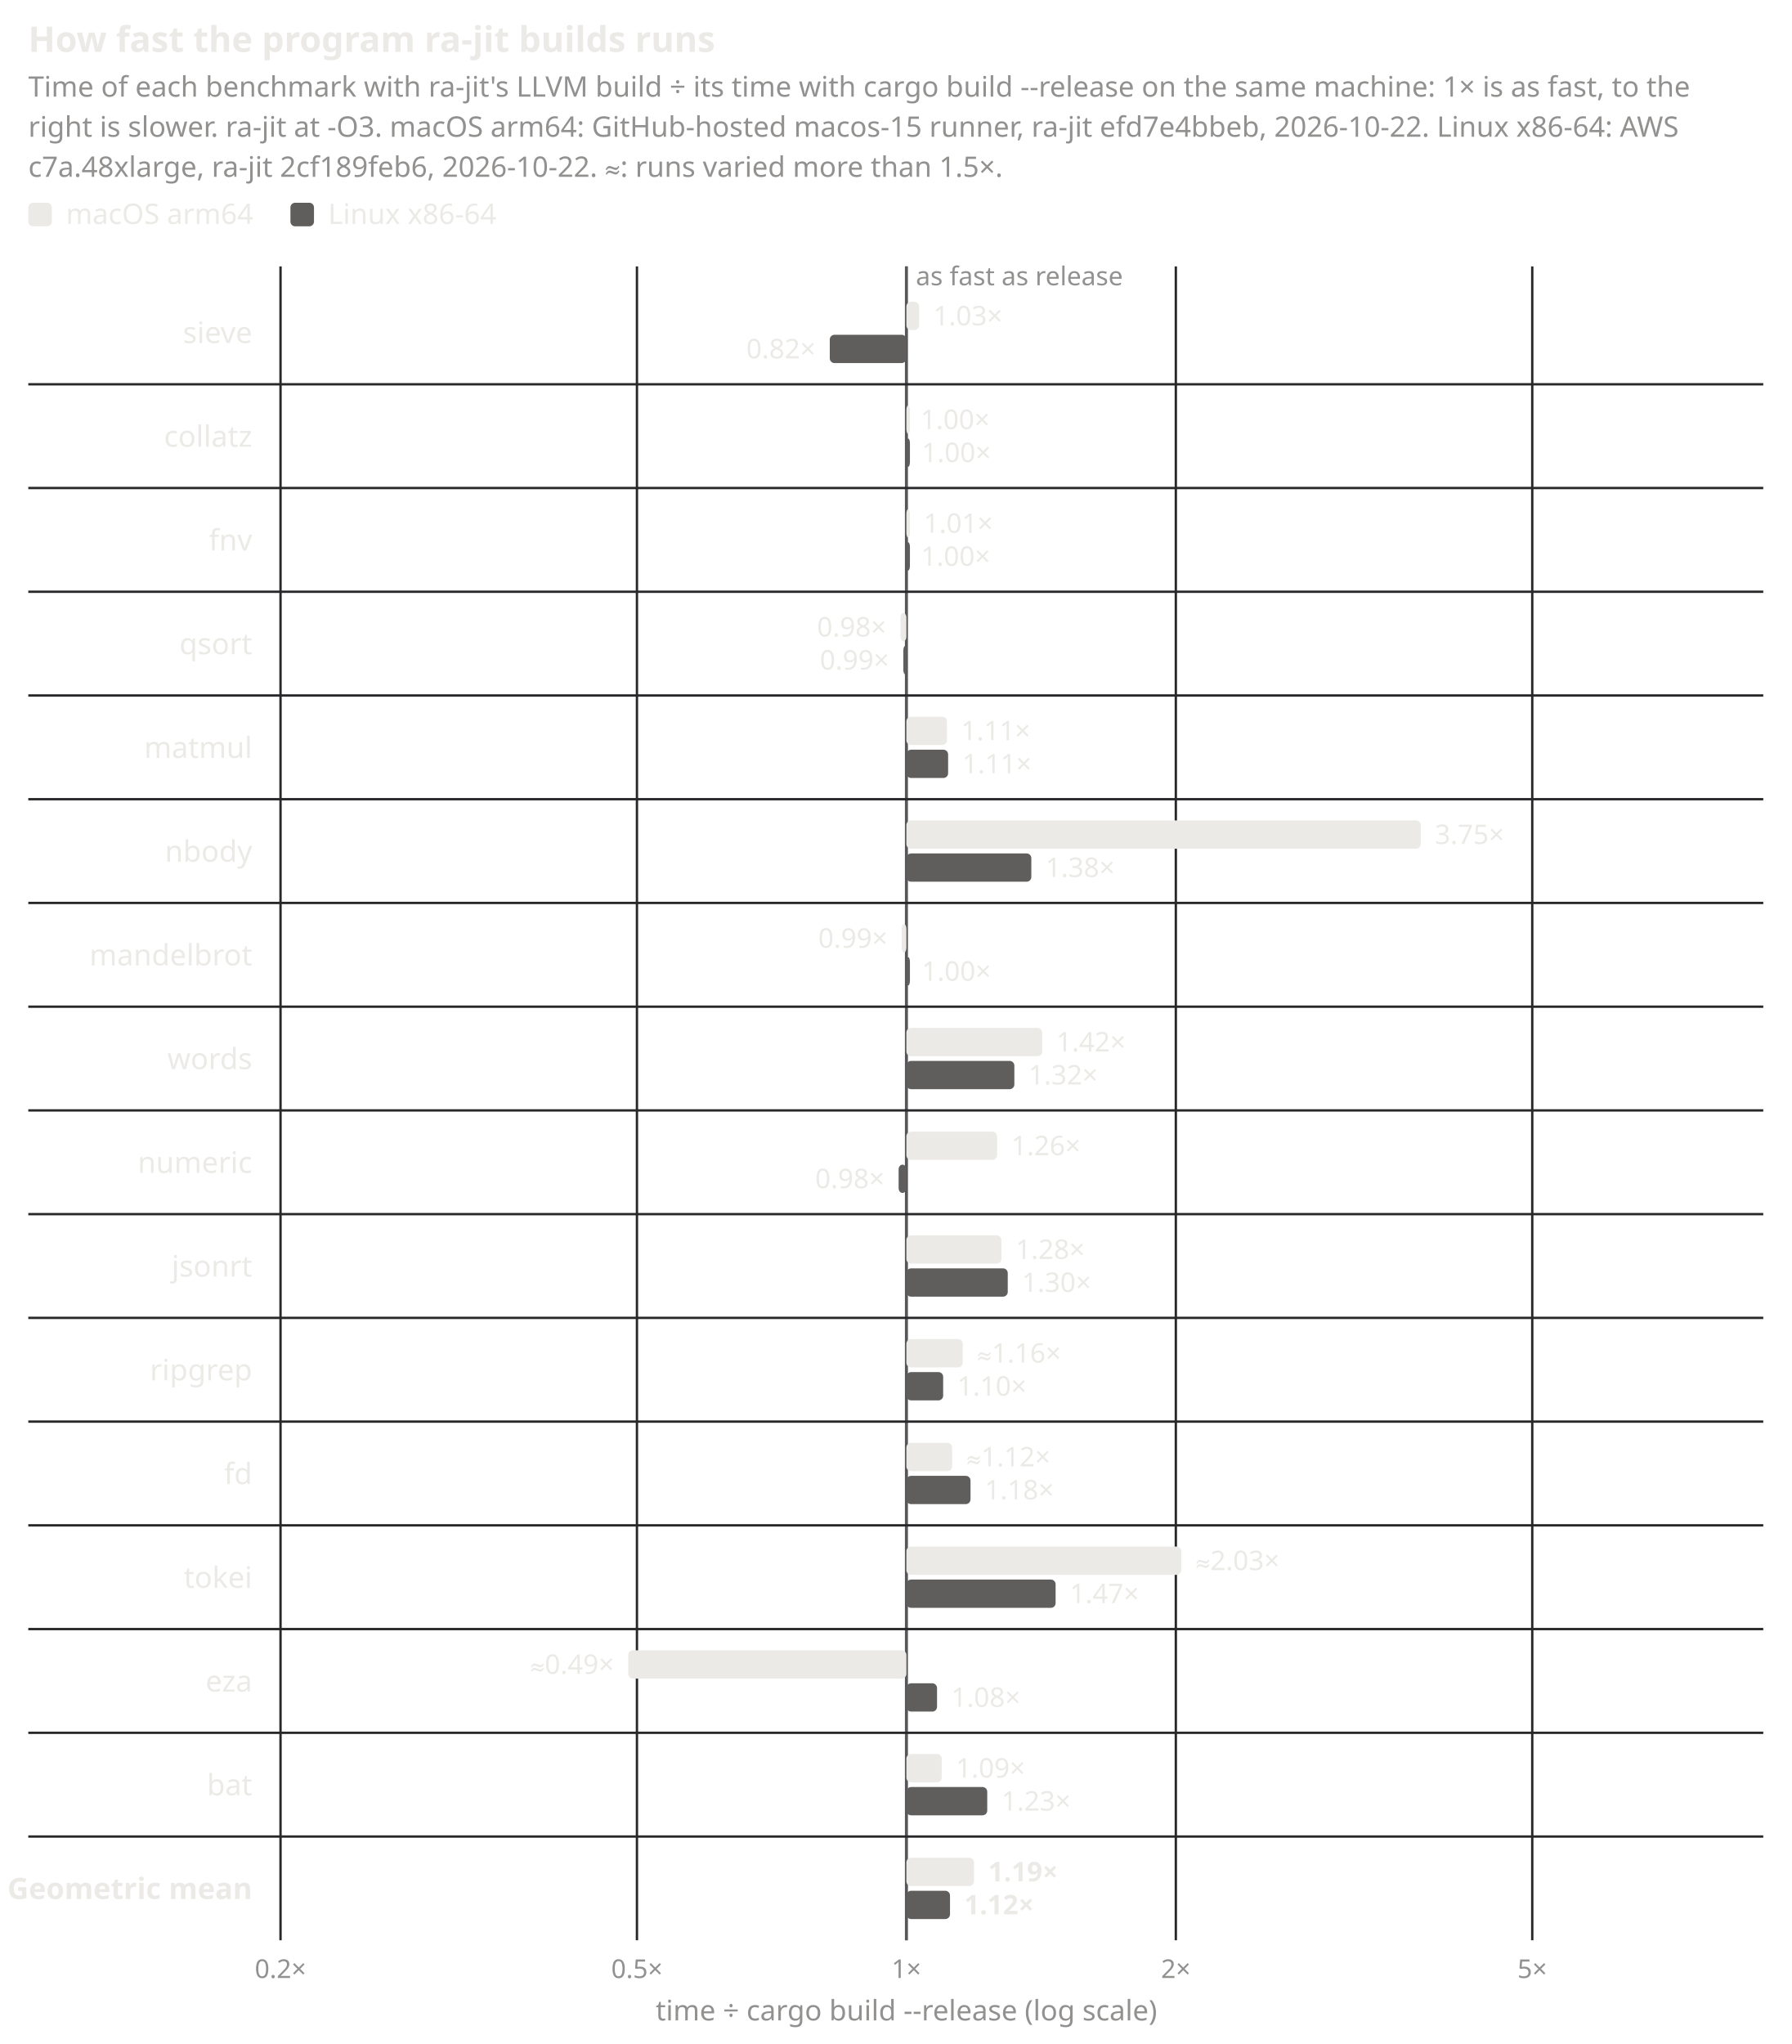
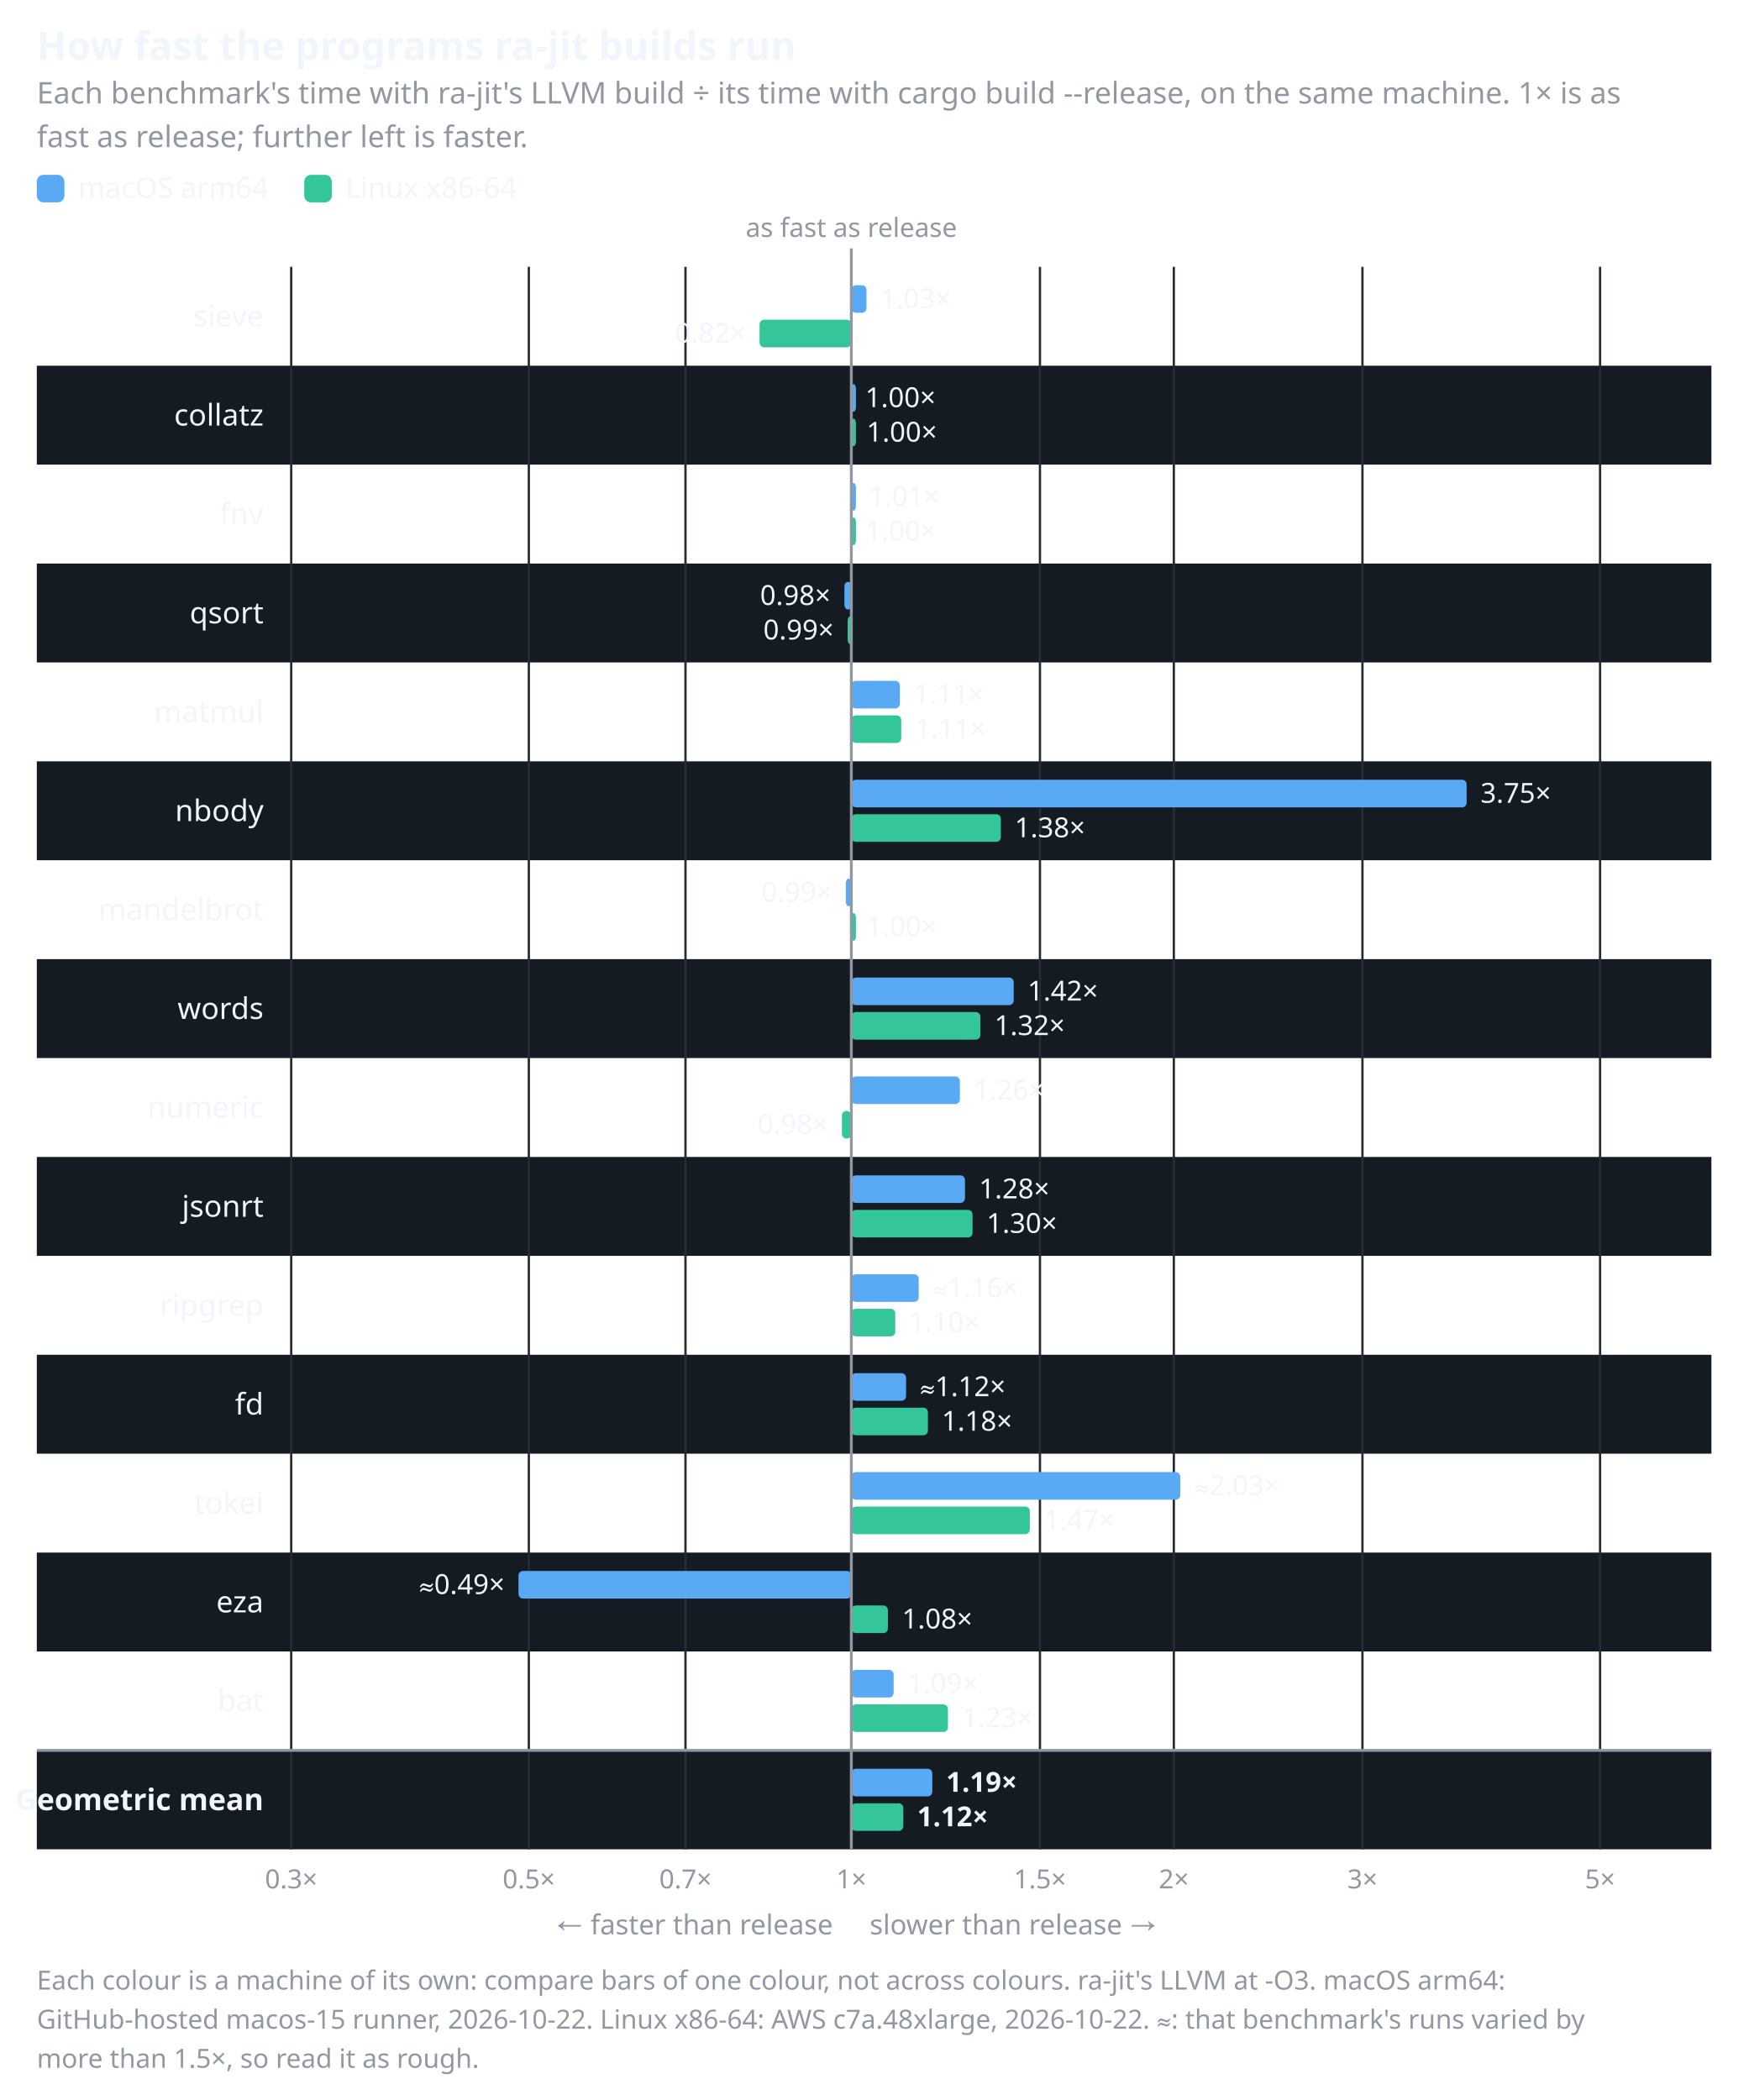
- <svg xmlns="http://www.w3.org/2000/svg" width="760" height="867" viewBox="0 0 760 867" font-family="-apple-system, BlinkMacSystemFont, 'Segoe UI', 'Noto Sans', Helvetica, Arial, sans-serif" role="img" aria-label="How fast the program ra-jit builds runs">
-   <text x="12" y="22" font-size="15" font-weight="600" fill="#ebeae6">How fast the program ra-jit builds runs</text>
-   <text x="12" y="41" font-size="12" fill="#929190">Time of each benchmark with ra-jit's LLVM build ÷ its time with cargo build --release on the same machine: 1× is as fast, to the</text>
-   <text x="12" y="58" font-size="12" fill="#929190">right is slower. ra-jit at -O3. macOS arm64: GitHub-hosted macos-15 runner, ra-jit efd7e4bbeb, 2026-10-22. Linux x86-64: AWS</text>
-   <text x="12" y="75" font-size="12" fill="#929190">c7a.48xlarge, ra-jit 2cf189feb6, 2026-10-22. ≈: runs varied more than 1.5×.</text>
-   <rect x="12" y="86" width="10" height="10" rx="2" fill="#ebeae6" />
-   <text x="28" y="95" font-size="12" fill="#ebeae6">macOS arm64</text>
-   <rect x="123.2" y="86" width="10" height="10" rx="2" fill="#5f5e5c" />
-   <text x="139.2" y="95" font-size="12" fill="#ebeae6">Linux x86-64</text>
-   <line x1="119.0" y1="113" x2="119.0" y2="823" stroke="#28282a" />
-   <text x="119.0" y="839" font-size="11" text-anchor="middle" fill="#929190">0.2×</text>
-   <line x1="270.2" y1="113" x2="270.2" y2="823" stroke="#28282a" />
-   <text x="270.2" y="839" font-size="11" text-anchor="middle" fill="#929190">0.5×</text>
-   <line x1="384.5" y1="113" x2="384.5" y2="823" stroke="#28282a" />
-   <text x="384.5" y="839" font-size="11" text-anchor="middle" fill="#929190">1×</text>
-   <line x1="498.8" y1="113" x2="498.8" y2="823" stroke="#28282a" />
-   <text x="498.8" y="839" font-size="11" text-anchor="middle" fill="#929190">2×</text>
-   <line x1="650.0" y1="113" x2="650.0" y2="823" stroke="#28282a" />
-   <text x="650.0" y="839" font-size="11" text-anchor="middle" fill="#929190">5×</text>
-   <line x1="384.5" y1="113" x2="384.5" y2="823" stroke="#57575a" stroke-width="1.25" />
-   <text x="388.5" y="121" font-size="11" fill="#929190">as fast as release</text>
-   <text x="384.5" y="857" font-size="12" text-anchor="middle" fill="#929190">time ÷ cargo build --release (log scale)</text>
-   <text x="107.0" y="145.5" font-size="12.5" text-anchor="end" fill="#ebeae6">sieve</text>
-   <rect x="384.5" y="128.0" width="5.4" height="12" rx="2" fill="#ebeae6" />
-   <text x="395.9" y="138.0" font-size="11.5" text-anchor="start" fill="#ebeae6" font-variant-numeric="tabular-nums">1.03×</text>
-   <rect x="352.0" y="142.0" width="32.5" height="12" rx="2" fill="#5f5e5c" />
-   <text x="346.0" y="152.0" font-size="11.5" text-anchor="end" fill="#ebeae6" font-variant-numeric="tabular-nums">0.82×</text>
-   <line x1="12" y1="163.0" x2="748" y2="163.0" stroke="#28282a" />
-   <text x="107.0" y="189.5" font-size="12.5" text-anchor="end" fill="#ebeae6">collatz</text>
-   <rect x="384.5" y="172.0" width="1.5" height="12" rx="2" fill="#ebeae6" />
-   <text x="390.5" y="182.0" font-size="11.5" text-anchor="start" fill="#ebeae6" font-variant-numeric="tabular-nums">1.00×</text>
-   <rect x="384.5" y="186.0" width="1.5" height="12" rx="2" fill="#5f5e5c" />
-   <text x="391.0" y="196.0" font-size="11.5" text-anchor="start" fill="#ebeae6" font-variant-numeric="tabular-nums">1.00×</text>
-   <line x1="12" y1="207.0" x2="748" y2="207.0" stroke="#28282a" />
-   <text x="107.0" y="233.5" font-size="12.5" text-anchor="end" fill="#ebeae6">fnv</text>
-   <rect x="384.5" y="216.0" width="1.5" height="12" rx="2" fill="#ebeae6" />
-   <text x="391.8" y="226.0" font-size="11.5" text-anchor="start" fill="#ebeae6" font-variant-numeric="tabular-nums">1.01×</text>
-   <rect x="384.5" y="230.0" width="1.5" height="12" rx="2" fill="#5f5e5c" />
-   <text x="390.7" y="240.0" font-size="11.5" text-anchor="start" fill="#ebeae6" font-variant-numeric="tabular-nums">1.00×</text>
-   <line x1="12" y1="251.0" x2="748" y2="251.0" stroke="#28282a" />
-   <text x="107.0" y="277.5" font-size="12.5" text-anchor="end" fill="#ebeae6">qsort</text>
-   <rect x="382.0" y="260.0" width="2.5" height="12" rx="2" fill="#ebeae6" />
-   <text x="376.0" y="270.0" font-size="11.5" text-anchor="end" fill="#ebeae6" font-variant-numeric="tabular-nums">0.98×</text>
-   <rect x="383.2" y="274.0" width="1.5" height="12" rx="2" fill="#5f5e5c" />
-   <text x="377.2" y="284.0" font-size="11.5" text-anchor="end" fill="#ebeae6" font-variant-numeric="tabular-nums">0.99×</text>
-   <line x1="12" y1="295.0" x2="748" y2="295.0" stroke="#28282a" />
-   <text x="107.0" y="321.5" font-size="12.5" text-anchor="end" fill="#ebeae6">matmul</text>
-   <rect x="384.5" y="304.0" width="17.2" height="12" rx="2" fill="#ebeae6" />
-   <text x="407.7" y="314.0" font-size="11.5" text-anchor="start" fill="#ebeae6" font-variant-numeric="tabular-nums">1.11×</text>
-   <rect x="384.5" y="318.0" width="17.7" height="12" rx="2" fill="#5f5e5c" />
-   <text x="408.2" y="328.0" font-size="11.5" text-anchor="start" fill="#ebeae6" font-variant-numeric="tabular-nums">1.11×</text>
-   <line x1="12" y1="339.0" x2="748" y2="339.0" stroke="#28282a" />
-   <text x="107.0" y="365.5" font-size="12.5" text-anchor="end" fill="#ebeae6">nbody</text>
-   <rect x="384.5" y="348.0" width="218.2" height="12" rx="2" fill="#ebeae6" />
-   <text x="608.7" y="358.0" font-size="11.5" text-anchor="start" fill="#ebeae6" font-variant-numeric="tabular-nums">3.75×</text>
-   <rect x="384.5" y="362.0" width="53.0" height="12" rx="2" fill="#5f5e5c" />
-   <text x="443.5" y="372.0" font-size="11.5" text-anchor="start" fill="#ebeae6" font-variant-numeric="tabular-nums">1.38×</text>
-   <line x1="12" y1="383.0" x2="748" y2="383.0" stroke="#28282a" />
-   <text x="107.0" y="409.5" font-size="12.5" text-anchor="end" fill="#ebeae6">mandelbrot</text>
-   <rect x="382.5" y="392.0" width="2.0" height="12" rx="2" fill="#ebeae6" />
-   <text x="376.5" y="402.0" font-size="11.5" text-anchor="end" fill="#ebeae6" font-variant-numeric="tabular-nums">0.99×</text>
-   <rect x="384.5" y="406.0" width="1.5" height="12" rx="2" fill="#5f5e5c" />
-   <text x="391.0" y="416.0" font-size="11.5" text-anchor="start" fill="#ebeae6" font-variant-numeric="tabular-nums">1.00×</text>
-   <line x1="12" y1="427.0" x2="748" y2="427.0" stroke="#28282a" />
-   <text x="107.0" y="453.5" font-size="12.5" text-anchor="end" fill="#ebeae6">words</text>
-   <rect x="384.5" y="436.0" width="57.6" height="12" rx="2" fill="#ebeae6" />
-   <text x="448.1" y="446.0" font-size="11.5" text-anchor="start" fill="#ebeae6" font-variant-numeric="tabular-nums">1.42×</text>
-   <rect x="384.5" y="450.0" width="45.8" height="12" rx="2" fill="#5f5e5c" />
-   <text x="436.3" y="460.0" font-size="11.5" text-anchor="start" fill="#ebeae6" font-variant-numeric="tabular-nums">1.32×</text>
-   <line x1="12" y1="471.0" x2="748" y2="471.0" stroke="#28282a" />
-   <text x="107.0" y="497.5" font-size="12.5" text-anchor="end" fill="#ebeae6">numeric</text>
-   <rect x="384.5" y="480.0" width="38.5" height="12" rx="2" fill="#ebeae6" />
-   <text x="429.0" y="490.0" font-size="11.5" text-anchor="start" fill="#ebeae6" font-variant-numeric="tabular-nums">1.26×</text>
-   <rect x="381.2" y="494.0" width="3.3" height="12" rx="2" fill="#5f5e5c" />
-   <text x="375.2" y="504.0" font-size="11.5" text-anchor="end" fill="#ebeae6" font-variant-numeric="tabular-nums">0.98×</text>
-   <line x1="12" y1="515.0" x2="748" y2="515.0" stroke="#28282a" />
-   <text x="107.0" y="541.5" font-size="12.5" text-anchor="end" fill="#ebeae6">jsonrt</text>
-   <rect x="384.5" y="524.0" width="40.3" height="12" rx="2" fill="#ebeae6" />
-   <text x="430.8" y="534.0" font-size="11.5" text-anchor="start" fill="#ebeae6" font-variant-numeric="tabular-nums">1.28×</text>
-   <rect x="384.5" y="538.0" width="43.0" height="12" rx="2" fill="#5f5e5c" />
-   <text x="433.5" y="548.0" font-size="11.5" text-anchor="start" fill="#ebeae6" font-variant-numeric="tabular-nums">1.30×</text>
-   <line x1="12" y1="559.0" x2="748" y2="559.0" stroke="#28282a" />
-   <text x="107.0" y="585.5" font-size="12.5" text-anchor="end" fill="#ebeae6">ripgrep</text>
-   <rect x="384.5" y="568.0" width="23.9" height="12" rx="2" fill="#ebeae6" />
-   <text x="414.4" y="578.0" font-size="11.5" text-anchor="start" fill="#ebeae6" font-variant-numeric="tabular-nums">≈1.16×</text>
-   <rect x="384.5" y="582.0" width="15.6" height="12" rx="2" fill="#5f5e5c" />
-   <text x="406.1" y="592.0" font-size="11.5" text-anchor="start" fill="#ebeae6" font-variant-numeric="tabular-nums">1.10×</text>
-   <line x1="12" y1="603.0" x2="748" y2="603.0" stroke="#28282a" />
-   <text x="107.0" y="629.5" font-size="12.5" text-anchor="end" fill="#ebeae6">fd</text>
-   <rect x="384.5" y="612.0" width="19.4" height="12" rx="2" fill="#ebeae6" />
-   <text x="409.9" y="622.0" font-size="11.5" text-anchor="start" fill="#ebeae6" font-variant-numeric="tabular-nums">≈1.12×</text>
-   <rect x="384.5" y="626.0" width="27.2" height="12" rx="2" fill="#5f5e5c" />
-   <text x="417.7" y="636.0" font-size="11.5" text-anchor="start" fill="#ebeae6" font-variant-numeric="tabular-nums">1.18×</text>
-   <line x1="12" y1="647.0" x2="748" y2="647.0" stroke="#28282a" />
-   <text x="107.0" y="673.5" font-size="12.5" text-anchor="end" fill="#ebeae6">tokei</text>
-   <rect x="384.5" y="656.0" width="116.6" height="12" rx="2" fill="#ebeae6" />
-   <text x="507.1" y="666.0" font-size="11.5" text-anchor="start" fill="#ebeae6" font-variant-numeric="tabular-nums">≈2.03×</text>
-   <rect x="384.5" y="670.0" width="63.3" height="12" rx="2" fill="#5f5e5c" />
-   <text x="453.8" y="680.0" font-size="11.5" text-anchor="start" fill="#ebeae6" font-variant-numeric="tabular-nums">1.47×</text>
-   <line x1="12" y1="691.0" x2="748" y2="691.0" stroke="#28282a" />
-   <text x="107.0" y="717.5" font-size="12.5" text-anchor="end" fill="#ebeae6">eza</text>
-   <rect x="266.5" y="700.0" width="118.0" height="12" rx="2" fill="#ebeae6" />
-   <text x="260.5" y="710.0" font-size="11.5" text-anchor="end" fill="#ebeae6" font-variant-numeric="tabular-nums">≈0.49×</text>
-   <rect x="384.5" y="714.0" width="13.0" height="12" rx="2" fill="#5f5e5c" />
-   <text x="403.5" y="724.0" font-size="11.5" text-anchor="start" fill="#ebeae6" font-variant-numeric="tabular-nums">1.08×</text>
-   <line x1="12" y1="735.0" x2="748" y2="735.0" stroke="#28282a" />
-   <text x="107.0" y="761.5" font-size="12.5" text-anchor="end" fill="#ebeae6">bat</text>
-   <rect x="384.5" y="744.0" width="15.0" height="12" rx="2" fill="#ebeae6" />
-   <text x="405.5" y="754.0" font-size="11.5" text-anchor="start" fill="#ebeae6" font-variant-numeric="tabular-nums">1.09×</text>
-   <rect x="384.5" y="758.0" width="34.3" height="12" rx="2" fill="#5f5e5c" />
-   <text x="424.8" y="768.0" font-size="11.5" text-anchor="start" fill="#ebeae6" font-variant-numeric="tabular-nums">1.23×</text>
-   <line x1="12" y1="779.0" x2="748" y2="779.0" stroke="#28282a" />
-   <text x="107.0" y="805.5" font-size="12.5" text-anchor="end" fill="#ebeae6" font-weight="600">Geometric mean</text>
-   <rect x="384.5" y="788.0" width="28.7" height="12" rx="2" fill="#ebeae6" />
-   <text x="419.2" y="798.0" font-size="11.5" text-anchor="start" fill="#ebeae6" font-weight="600" font-variant-numeric="tabular-nums">1.19×</text>
-   <rect x="384.5" y="802.0" width="18.5" height="12" rx="2" fill="#5f5e5c" />
-   <text x="409.0" y="812.0" font-size="11.5" text-anchor="start" fill="#ebeae6" font-weight="600" font-variant-numeric="tabular-nums">1.12×</text>
+ <svg xmlns="http://www.w3.org/2000/svg" width="760" height="913" viewBox="0 0 760 913" role="img" aria-label="How fast the programs ra-jit builds run">
+   <style>text{font-family:-apple-system, BlinkMacSystemFont, 'Segoe UI', 'Noto Sans', Helvetica, Arial, sans-serif;fill:#f0f6fc}.d{fill:#9198a1}.b{font-weight:600}.v{font-variant-numeric:tabular-nums}.g{stroke:#262c36}.r{stroke:#9198a1;stroke-width:1.25}.z{fill:#151b23}.c{fill:#f0f6fc}.o{fill:none;stroke-width:1.25}.p0{fill:#5aa9f5}.w0{stroke:#5aa9f5}.p1{fill:#f0913a}.w1{stroke:#f0913a}.p2{fill:#34c69a}.w2{stroke:#34c69a}</style>
+   <text x="16" y="26" font-size="17" class="b">How fast the programs ra-jit builds run</text>
+   <text x="16" y="45" font-size="13" class="d">Each benchmark's time with ra-jit's LLVM build ÷ its time with cargo build --release, on the same machine. 1× is as</text>
+   <text x="16" y="64" font-size="13" class="d">fast as release; further left is faster.</text>
+   <rect x="16" y="76" width="12" height="12" rx="3" class="p0" />
+   <text x="34" y="86" font-size="12.5">macOS arm64</text>
+   <rect x="132.25" y="76" width="12" height="12" rx="3" class="p2" />
+   <text x="150.2" y="86" font-size="12.5">Linux x86-64</text>
+   <rect x="16" y="761" width="728" height="43" class="z" />
+   <rect x="16" y="675" width="728" height="43" class="z" />
+   <rect x="16" y="589" width="728" height="43" class="z" />
+   <rect x="16" y="503" width="728" height="43" class="z" />
+   <rect x="16" y="417" width="728" height="43" class="z" />
+   <rect x="16" y="331" width="728" height="43" class="z" />
+   <rect x="16" y="245" width="728" height="43" class="z" />
+   <rect x="16" y="159" width="728" height="43" class="z" />
+   <line x1="126.6" y1="116" x2="126.6" y2="804" class="g" />
+   <line x1="229.9" y1="116" x2="229.9" y2="804" class="g" />
+   <line x1="298" y1="116" x2="298" y2="804" class="g" />
+   <line x1="370.1" y1="116" x2="370.1" y2="804" class="g" />
+   <line x1="452.1" y1="116" x2="452.1" y2="804" class="g" />
+   <line x1="510.3" y1="116" x2="510.3" y2="804" class="g" />
+   <line x1="592.3" y1="116" x2="592.3" y2="804" class="g" />
+   <line x1="695.6" y1="116" x2="695.6" y2="804" class="g" />
+   <line x1="16" y1="761" x2="744" y2="761" class="r" />
+   <rect x="370.1" y="124" width="6.6" height="12" rx="2" class="p0" />
+   <rect x="330.2" y="139" width="39.9" height="12" rx="2" class="p2" />
+   <rect x="370.1" y="167" width="2" height="12" rx="2" class="p0" />
+   <rect x="370.1" y="182" width="2" height="12" rx="2" class="p2" />
+   <rect x="370.1" y="210" width="2" height="12" rx="2" class="p0" />
+   <rect x="370.1" y="225" width="2" height="12" rx="2" class="p2" />
+   <rect x="367.1" y="253" width="3.1" height="12" rx="2" class="p0" />
+   <rect x="368.5" y="268" width="2" height="12" rx="2" class="p2" />
+   <rect x="370.1" y="296" width="21.1" height="12" rx="2" class="p0" />
+   <rect x="370.1" y="311" width="21.7" height="12" rx="2" class="p2" />
+   <rect x="370.1" y="339" width="267.5" height="12" rx="2" class="p0" />
+   <rect x="370.1" y="354" width="65" height="12" rx="2" class="p2" />
+   <rect x="367.7" y="382" width="2.4" height="12" rx="2" class="p0" />
+   <rect x="370.1" y="397" width="2" height="12" rx="2" class="p2" />
+   <rect x="370.1" y="425" width="70.6" height="12" rx="2" class="p0" />
+   <rect x="370.1" y="440" width="56.1" height="12" rx="2" class="p2" />
+   <rect x="370.1" y="468" width="47.2" height="12" rx="2" class="p0" />
+   <rect x="366" y="483" width="4.1" height="12" rx="2" class="p2" />
+   <rect x="370.1" y="511" width="49.4" height="12" rx="2" class="p0" />
+   <rect x="370.1" y="526" width="52.7" height="12" rx="2" class="p2" />
+   <rect x="370.1" y="554" width="29.3" height="12" rx="2" class="p0" />
+   <rect x="370.1" y="569" width="19.1" height="12" rx="2" class="p2" />
+   <rect x="370.1" y="597" width="23.8" height="12" rx="2" class="p0" />
+   <rect x="370.1" y="612" width="33.3" height="12" rx="2" class="p2" />
+   <rect x="370.1" y="640" width="143" height="12" rx="2" class="p0" />
+   <rect x="370.1" y="655" width="77.6" height="12" rx="2" class="p2" />
+   <rect x="225.4" y="683" width="144.7" height="12" rx="2" class="p0" />
+   <rect x="370.1" y="698" width="15.9" height="12" rx="2" class="p2" />
+   <rect x="370.1" y="726" width="18.4" height="12" rx="2" class="p0" />
+   <rect x="370.1" y="741" width="42" height="12" rx="2" class="p2" />
+   <rect x="370.1" y="769" width="35.2" height="12" rx="2" class="p0" />
+   <rect x="370.1" y="784" width="22.6" height="12" rx="2" class="p2" />
+   <line x1="370.1" y1="108" x2="370.1" y2="804" class="r" />
+   <text x="126.6" y="821" font-size="11.5" text-anchor="middle" class="d v">0.3×</text>
+   <text x="229.9" y="821" font-size="11.5" text-anchor="middle" class="d v">0.5×</text>
+   <text x="298" y="821" font-size="11.5" text-anchor="middle" class="d v">0.7×</text>
+   <text x="370.1" y="821" font-size="11.5" text-anchor="middle" class="d v">1×</text>
+   <text x="452.1" y="821" font-size="11.5" text-anchor="middle" class="d v">1.5×</text>
+   <text x="510.3" y="821" font-size="11.5" text-anchor="middle" class="d v">2×</text>
+   <text x="592.3" y="821" font-size="11.5" text-anchor="middle" class="d v">3×</text>
+   <text x="695.6" y="821" font-size="11.5" text-anchor="middle" class="d v">5×</text>
+   <text x="114.6" y="142" font-size="13" text-anchor="end">sieve</text>
+   <text x="382.7" y="134" font-size="12" text-anchor="start" class="v">1.03×</text>
+   <text x="324.2" y="149" font-size="12" text-anchor="end" class="v">0.82×</text>
+   <text x="114.6" y="185" font-size="13" text-anchor="end">collatz</text>
+   <text x="376.1" y="177" font-size="12" text-anchor="start" class="v">1.00×</text>
+   <text x="376.7" y="192" font-size="12" text-anchor="start" class="v">1.00×</text>
+   <text x="114.6" y="228" font-size="13" text-anchor="end">fnv</text>
+   <text x="377.7" y="220" font-size="12" text-anchor="start" class="v">1.01×</text>
+   <text x="376.3" y="235" font-size="12" text-anchor="start" class="v">1.00×</text>
+   <text x="114.6" y="271" font-size="13" text-anchor="end">qsort</text>
+   <text x="361.1" y="263" font-size="12" text-anchor="end" class="v">0.98×</text>
+   <text x="362.5" y="278" font-size="12" text-anchor="end" class="v">0.99×</text>
+   <text x="114.6" y="314" font-size="13" text-anchor="end">matmul</text>
+   <text x="397.2" y="306" font-size="12" text-anchor="start" class="v">1.11×</text>
+   <text x="397.8" y="321" font-size="12" text-anchor="start" class="v">1.11×</text>
+   <text x="114.6" y="357" font-size="13" text-anchor="end">nbody</text>
+   <text x="643.6" y="349" font-size="12" text-anchor="start" class="v">3.75×</text>
+   <text x="441.1" y="364" font-size="12" text-anchor="start" class="v">1.38×</text>
+   <text x="114.6" y="400" font-size="13" text-anchor="end">mandelbrot</text>
+   <text x="361.7" y="392" font-size="12" text-anchor="end" class="v">0.99×</text>
+   <text x="376.7" y="407" font-size="12" text-anchor="start" class="v">1.00×</text>
+   <text x="114.6" y="443" font-size="13" text-anchor="end">words</text>
+   <text x="446.7" y="435" font-size="12" text-anchor="start" class="v">1.42×</text>
+   <text x="432.3" y="450" font-size="12" text-anchor="start" class="v">1.32×</text>
+   <text x="114.6" y="486" font-size="13" text-anchor="end">numeric</text>
+   <text x="423.3" y="478" font-size="12" text-anchor="start" class="v">1.26×</text>
+   <text x="360" y="493" font-size="12" text-anchor="end" class="v">0.98×</text>
+   <text x="114.6" y="529" font-size="13" text-anchor="end">jsonrt</text>
+   <text x="425.6" y="521" font-size="12" text-anchor="start" class="v">1.28×</text>
+   <text x="428.9" y="536" font-size="12" text-anchor="start" class="v">1.30×</text>
+   <text x="114.6" y="572" font-size="13" text-anchor="end">ripgrep</text>
+   <text x="405.4" y="564" font-size="12" text-anchor="start" class="v">≈1.16×</text>
+   <text x="395.2" y="579" font-size="12" text-anchor="start" class="v">1.10×</text>
+   <text x="114.6" y="615" font-size="13" text-anchor="end">fd</text>
+   <text x="399.9" y="607" font-size="12" text-anchor="start" class="v">≈1.12×</text>
+   <text x="409.4" y="622" font-size="12" text-anchor="start" class="v">1.18×</text>
+   <text x="114.6" y="658" font-size="13" text-anchor="end">tokei</text>
+   <text x="519.1" y="650" font-size="12" text-anchor="start" class="v">≈2.03×</text>
+   <text x="453.8" y="665" font-size="12" text-anchor="start" class="v">1.47×</text>
+   <text x="114.6" y="701" font-size="13" text-anchor="end">eza</text>
+   <text x="219.4" y="693" font-size="12" text-anchor="end" class="v">≈0.49×</text>
+   <text x="392.1" y="708" font-size="12" text-anchor="start" class="v">1.08×</text>
+   <text x="114.6" y="744" font-size="13" text-anchor="end">bat</text>
+   <text x="394.5" y="736" font-size="12" text-anchor="start" class="v">1.09×</text>
+   <text x="418.2" y="751" font-size="12" text-anchor="start" class="v">1.23×</text>
+   <text x="114.6" y="787" font-size="13" text-anchor="end" class="b">Geometric mean</text>
+   <text x="411.3" y="779" font-size="12" text-anchor="start" class="v b">1.19×</text>
+   <text x="398.7" y="794" font-size="12" text-anchor="start" class="v b">1.12×</text>
+   <text x="370.1" y="103" font-size="11.5" text-anchor="middle" class="d">as fast as release</text>
+   <text x="362.1" y="841" font-size="12" text-anchor="end" class="d">← faster than release</text>
+   <text x="378.1" y="841" font-size="12" class="d">slower than release →</text>
+   <text x="16" y="865" font-size="11.5" class="d">Each colour is a machine of its own: compare bars of one colour, not across colours. ra-jit's LLVM at -O3. macOS arm64:</text>
+   <text x="16" y="882" font-size="11.5" class="d">GitHub-hosted macos-15 runner, 2026-10-22. Linux x86-64: AWS c7a.48xlarge, 2026-10-22. ≈: that benchmark's runs varied by</text>
+   <text x="16" y="899" font-size="11.5" class="d">more than 1.5×, so read it as rough.</text>
</svg>
